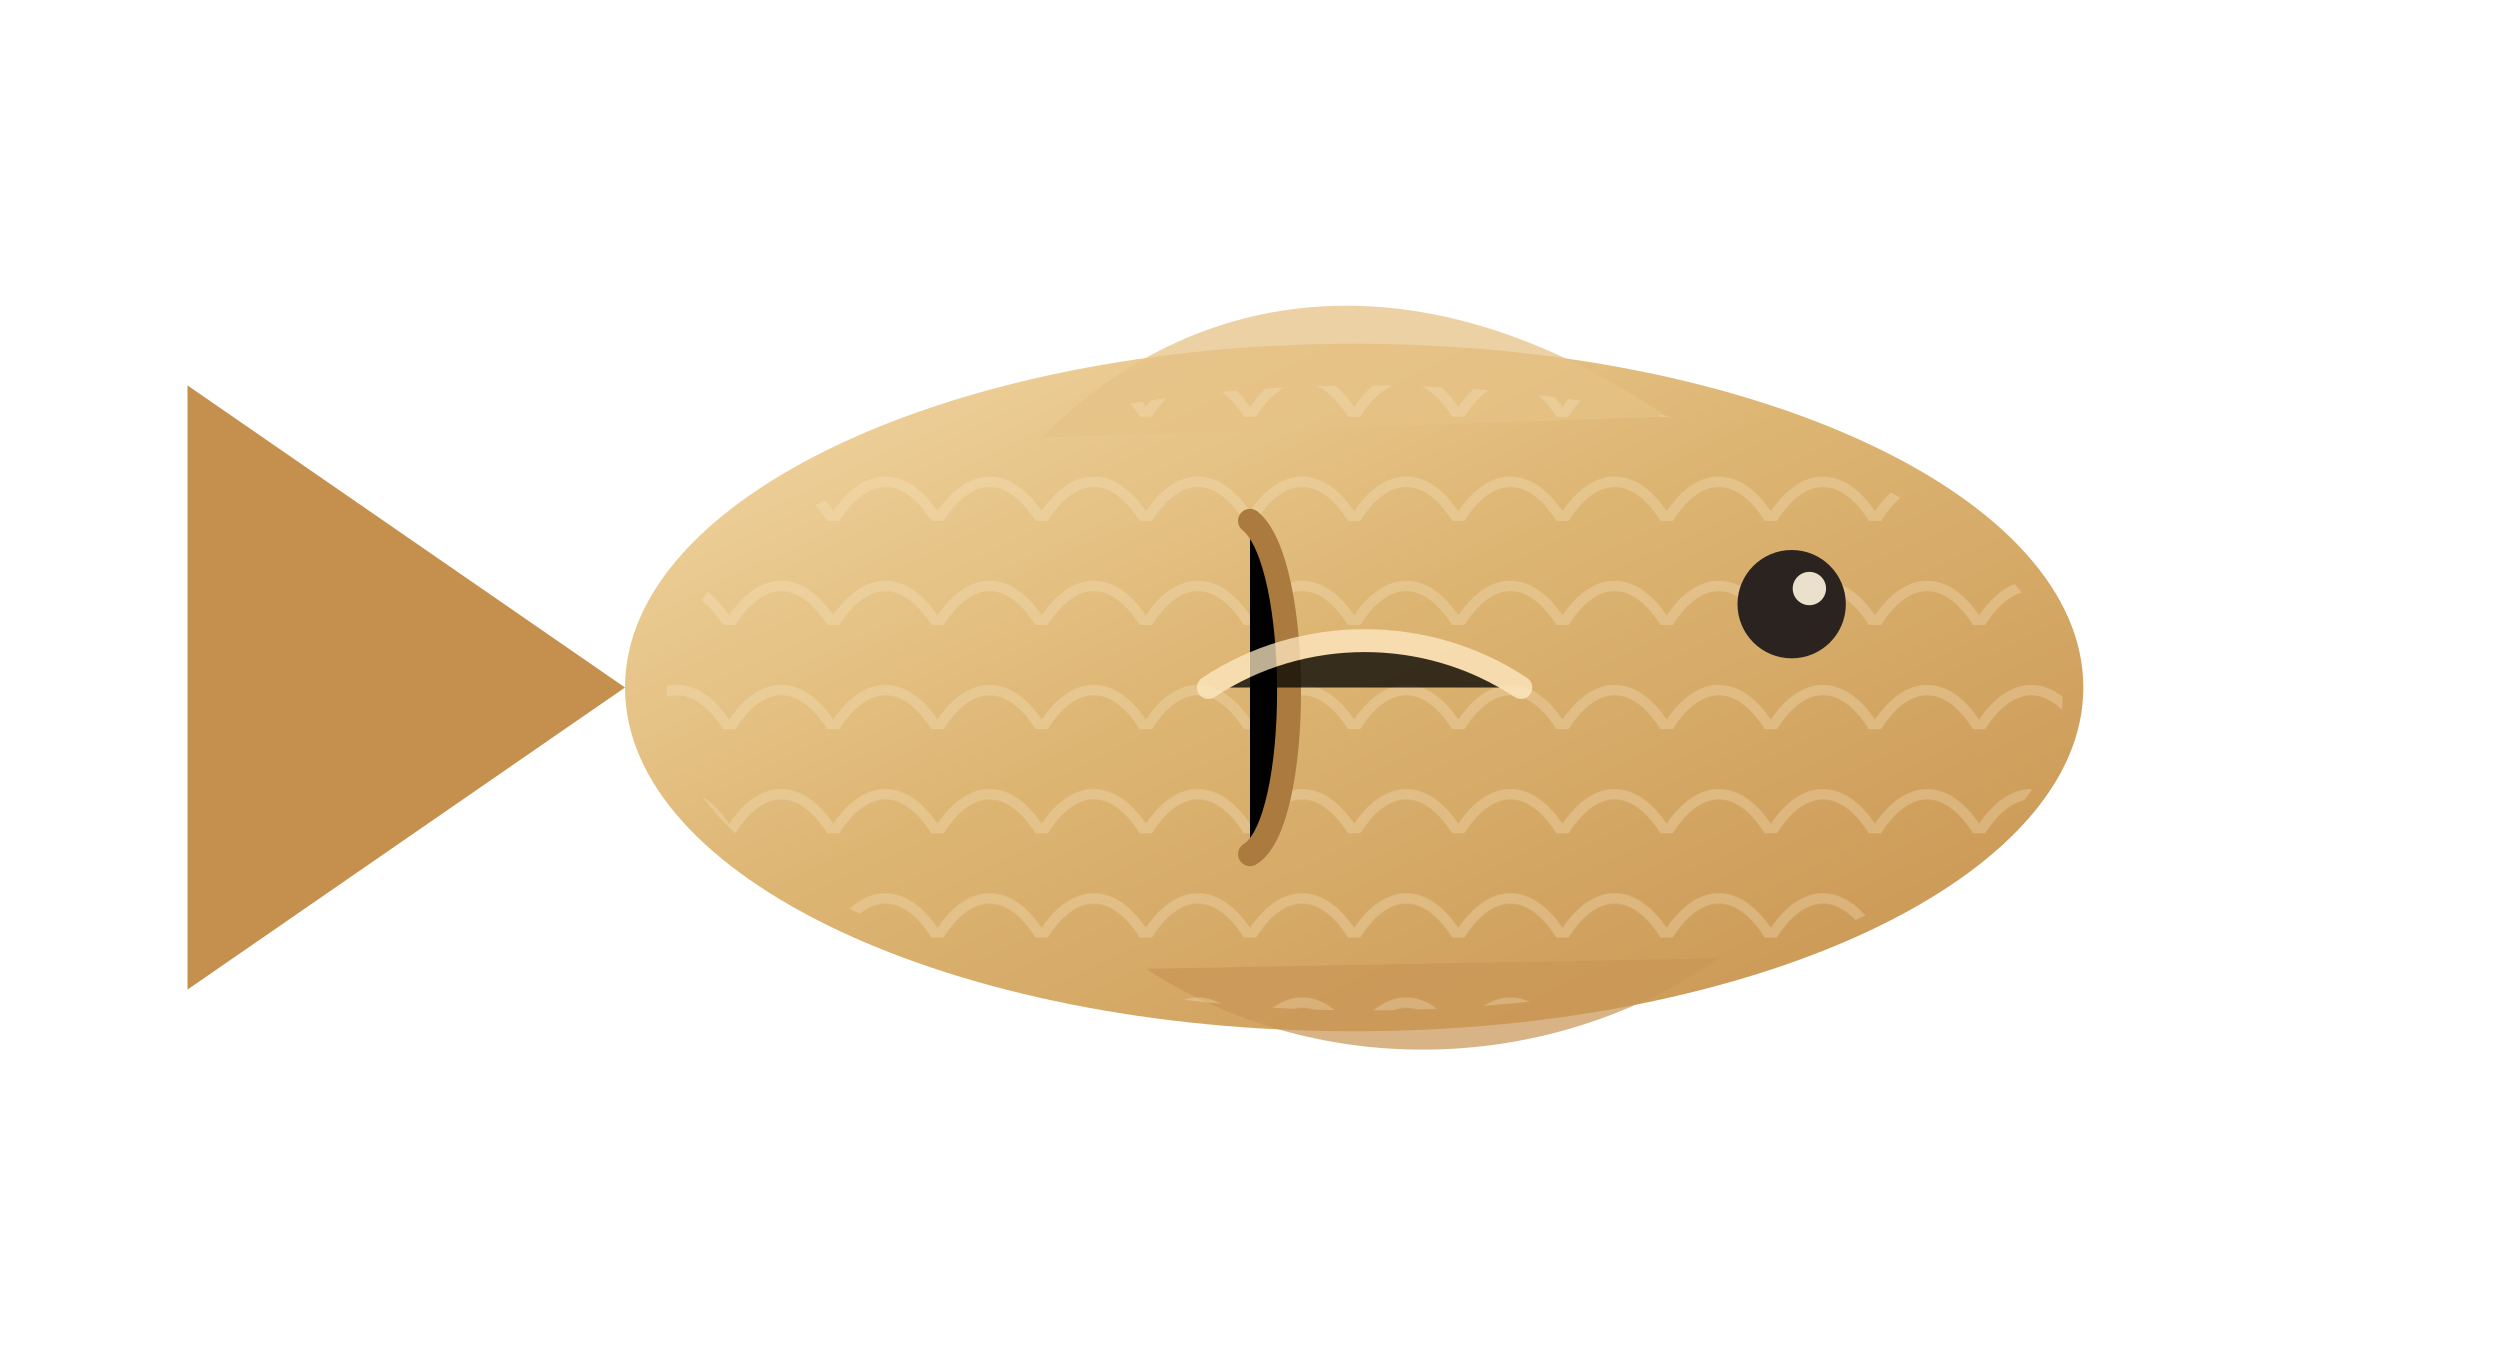
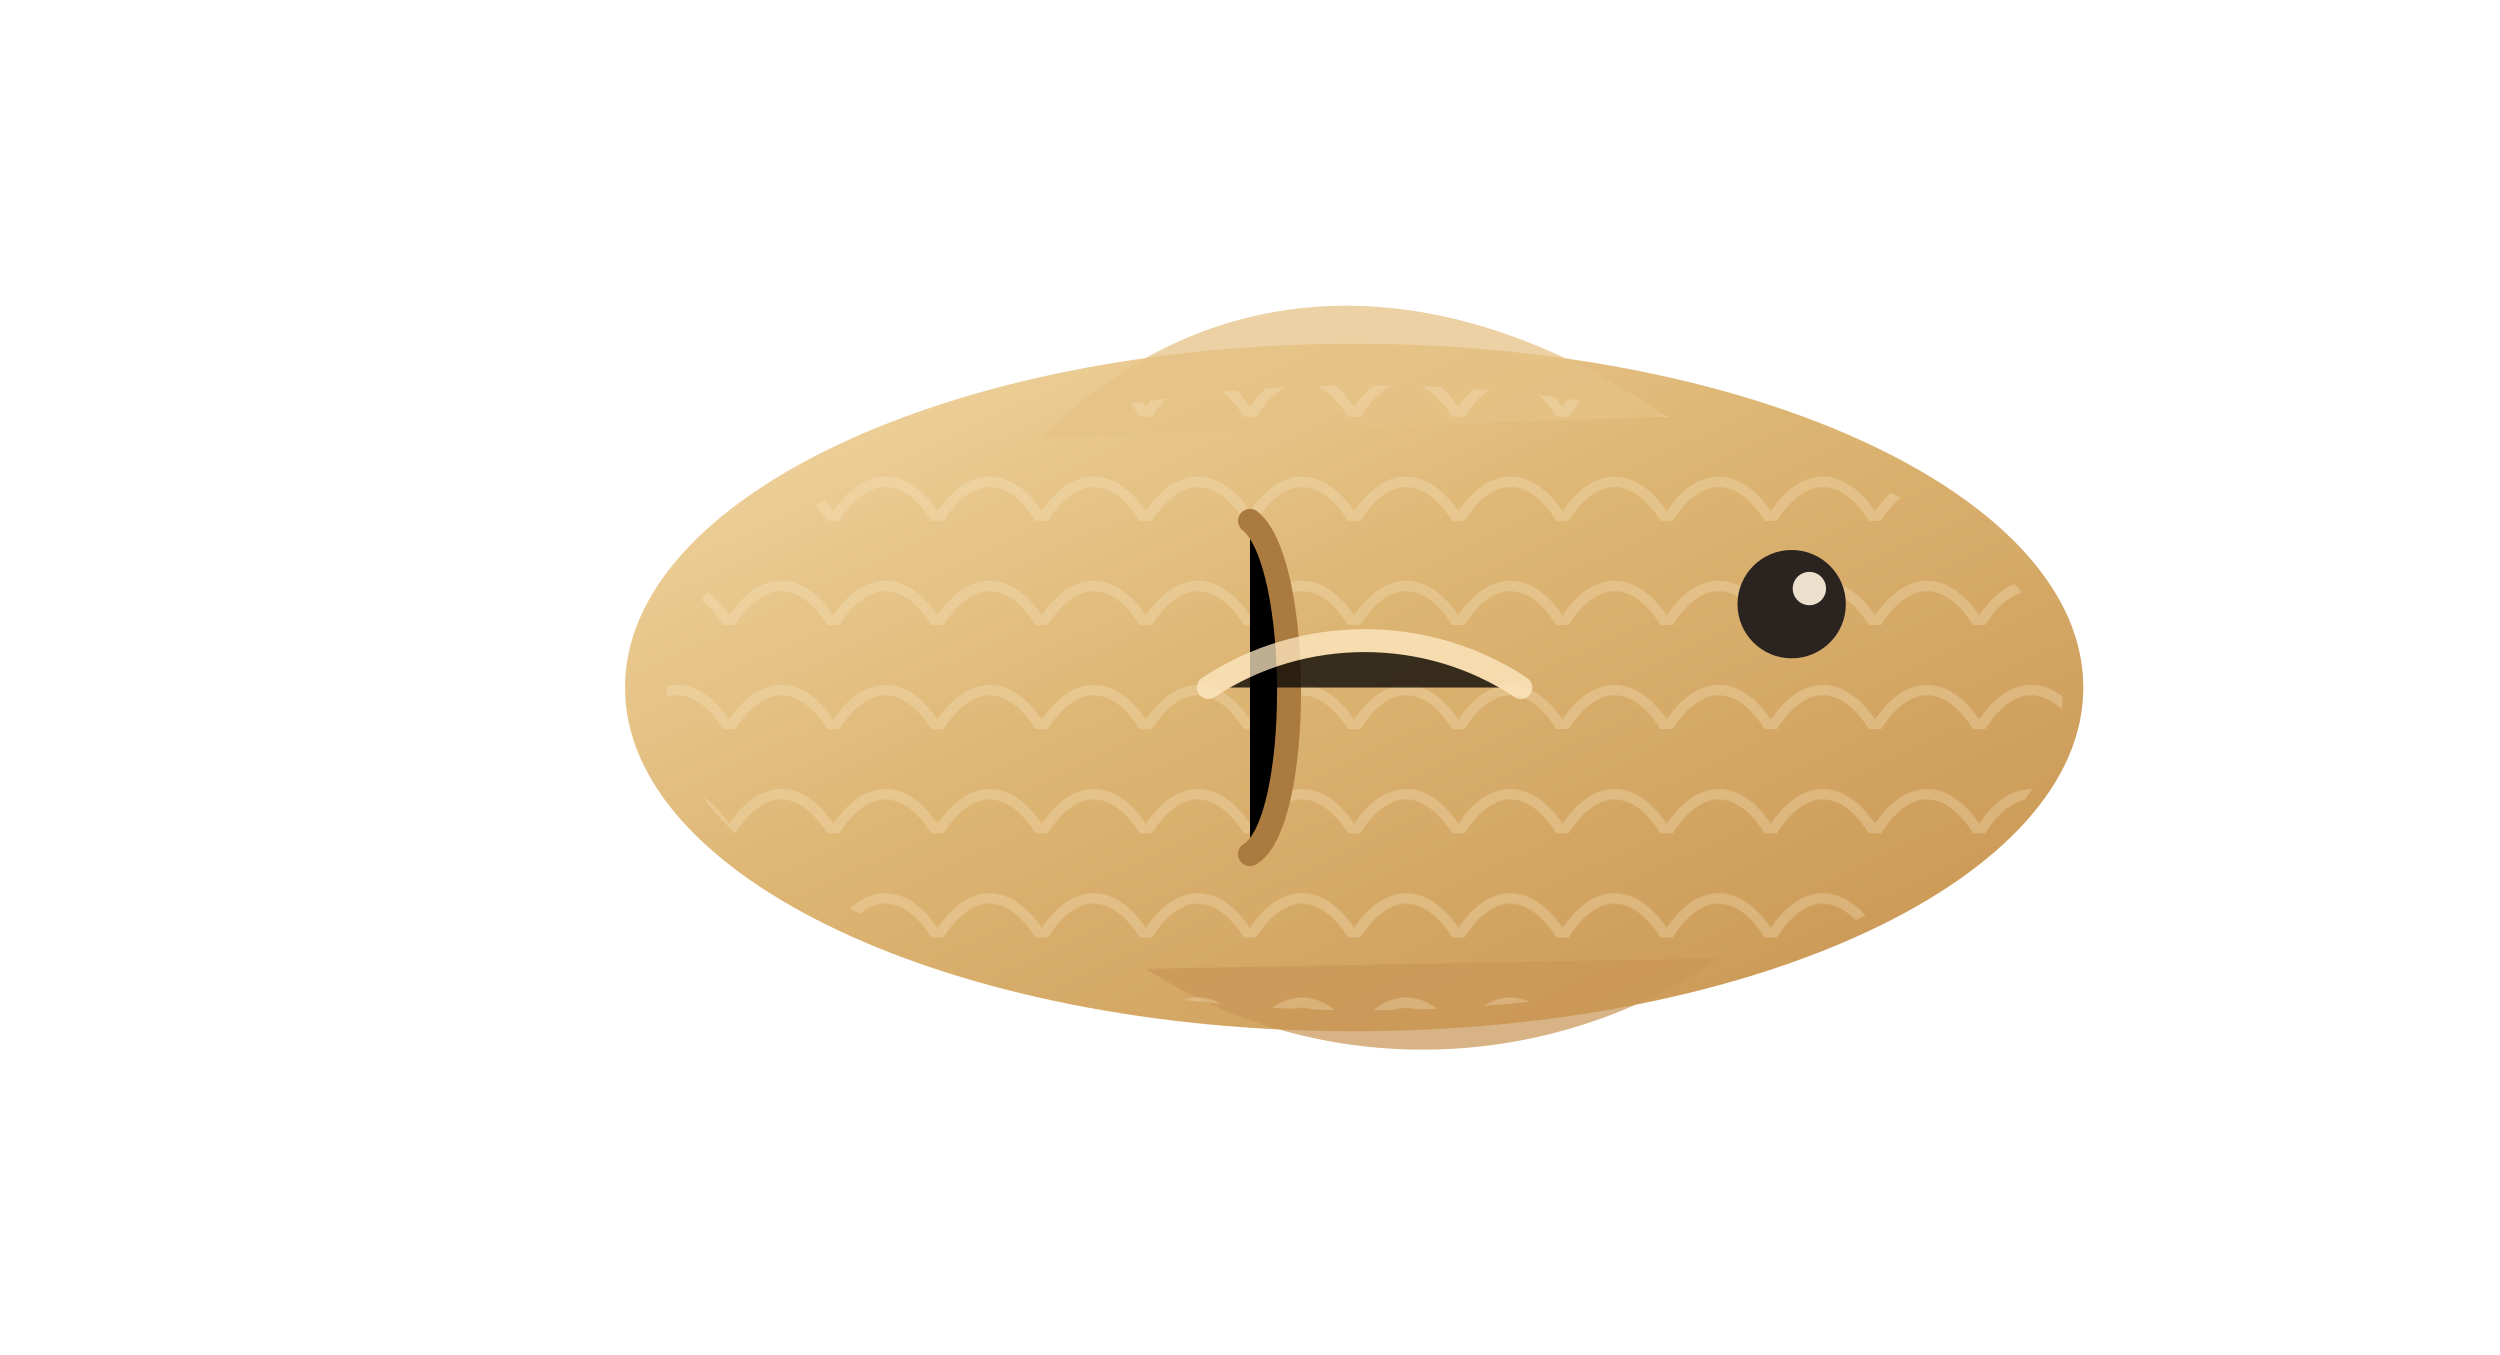
<svg xmlns="http://www.w3.org/2000/svg" width="240" height="130" viewBox="0 0 240 130">
  <defs>
    <linearGradient id="eBody" x1="0" y1="0" x2="1" y2="1">
      <stop offset="0" stop-color="#f3d9a6" />
      <stop offset="0.45" stop-color="#ddb573" />
      <stop offset="1" stop-color="#c7924f" />
    </linearGradient>
    <pattern id="eScale" width="10" height="10" patternUnits="userSpaceOnUse">
      <path d="M0 10C3 5 7 5 10 10" fill="none" stroke="#f7e6c6" stroke-opacity="0.3" stroke-width="1" />
    </pattern>
  </defs>
  <ellipse cx="130" cy="66" rx="70" ry="33" fill="url(#eBody)" />
-   <path d="M60 66L18 37V95L60 66Z" fill="#c58f4e" />
  <path d="M100 42C116 26 138 25 160 40" fill="#e5c286" opacity="0.75" />
  <path d="M110 93C127 104 149 103 165 92" fill="#c99656" opacity="0.72" />
  <ellipse cx="131" cy="67" rx="67" ry="30" fill="url(#eScale)" />
  <path d="M120 50C125 54 125 79 120 82" stroke="#ab7a3f" stroke-width="2.3" stroke-linecap="round" />
  <path d="M116 66C125 60 137 60 146 66" stroke="#ffe9c3" stroke-width="2.2" stroke-linecap="round" opacity="0.75" />
  <circle cx="172" cy="58" r="5.2" fill="#2a2320" />
  <circle cx="173.7" cy="56.5" r="1.6" fill="#fff5df" opacity="0.9" />
</svg>
